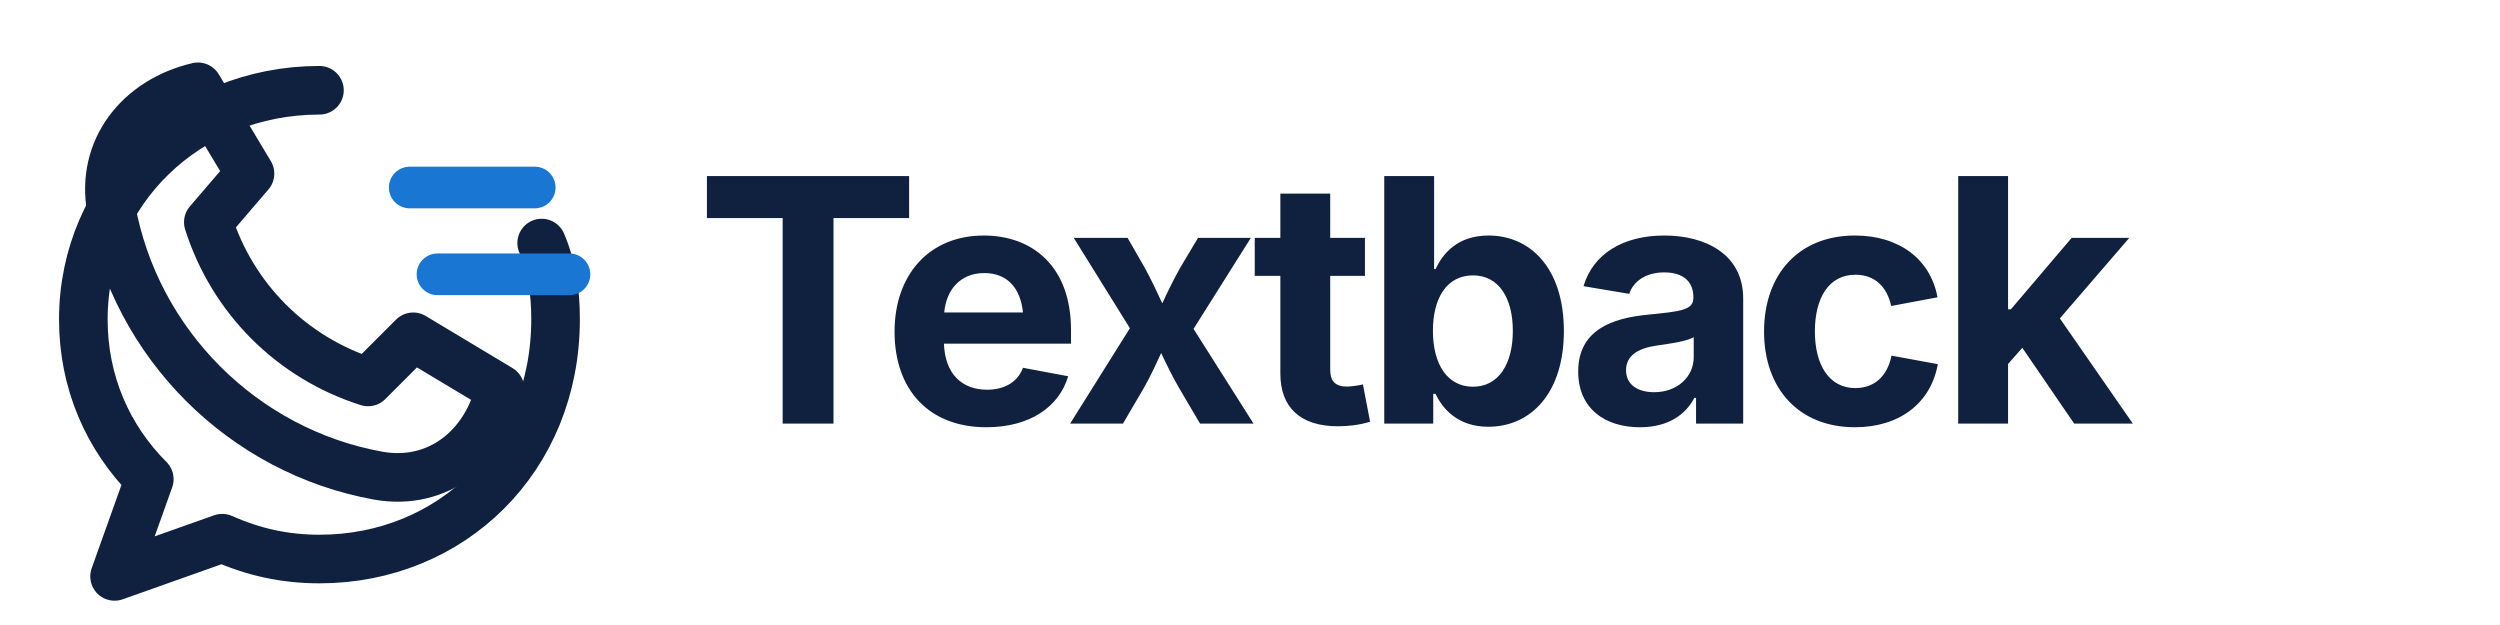
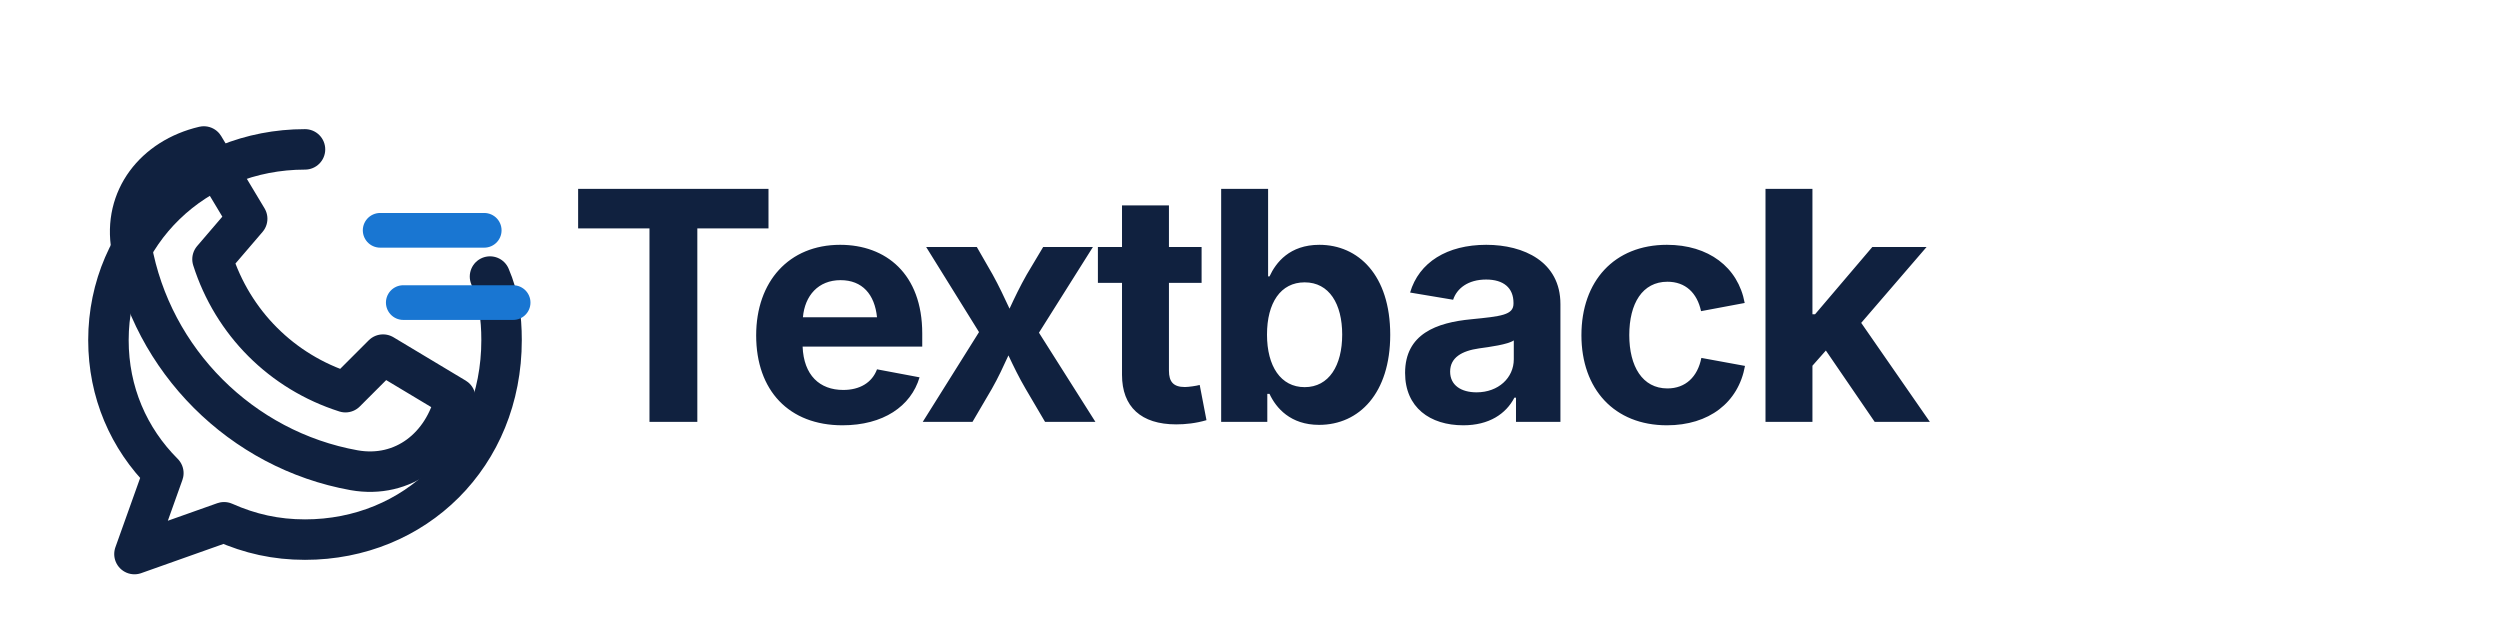
- <svg xmlns="http://www.w3.org/2000/svg" viewBox="0 0 720 180" role="img" aria-labelledby="title desc">
-   <g fill="none" stroke="#10213f" stroke-width="14" stroke-linecap="round" stroke-linejoin="round">
+ <svg xmlns="http://www.w3.org/2000/svg" viewBox="0 0 640 160" role="img" aria-labelledby="title desc" preserveAspectRatio="xMinYMid meet">
+   <g transform="translate(10 19) scale(.74)" fill="none" stroke="#10213f" stroke-width="14" stroke-linecap="round" stroke-linejoin="round">
    <path d="M92 26c-38 0-68 29-68 66 0 18 7 34 19 46l-10 28 31-11c9 4 18 6 28 6 38 0 68-29 68-69 0-8-1-15-4-22" />
    <path d="M60 64c7 22 24 39 46 46l13-13 25 15c-4 17-18 28-35 25-39-7-70-38-77-77-3-17 8-31 25-35l15 25-12 14z" />
  </g>
-   <g stroke="#1976d2" stroke-width="12" stroke-linecap="round">
+   <g transform="translate(10 19) scale(.74)" stroke="#1976d2" stroke-width="12" stroke-linecap="round">
    <path d="M118 54h36" />
    <path d="M126 79h38" />
  </g>
-   <text x="200" y="122" fill="#10213f" font-family="Inter,Arial,sans-serif" font-size="98" font-weight="750" letter-spacing="-4">Textback</text>
+   <text x="145" y="108" fill="#10213f" font-family="Inter,Arial,sans-serif" font-size="82" font-weight="750" letter-spacing="-3">Textback</text>
</svg>
